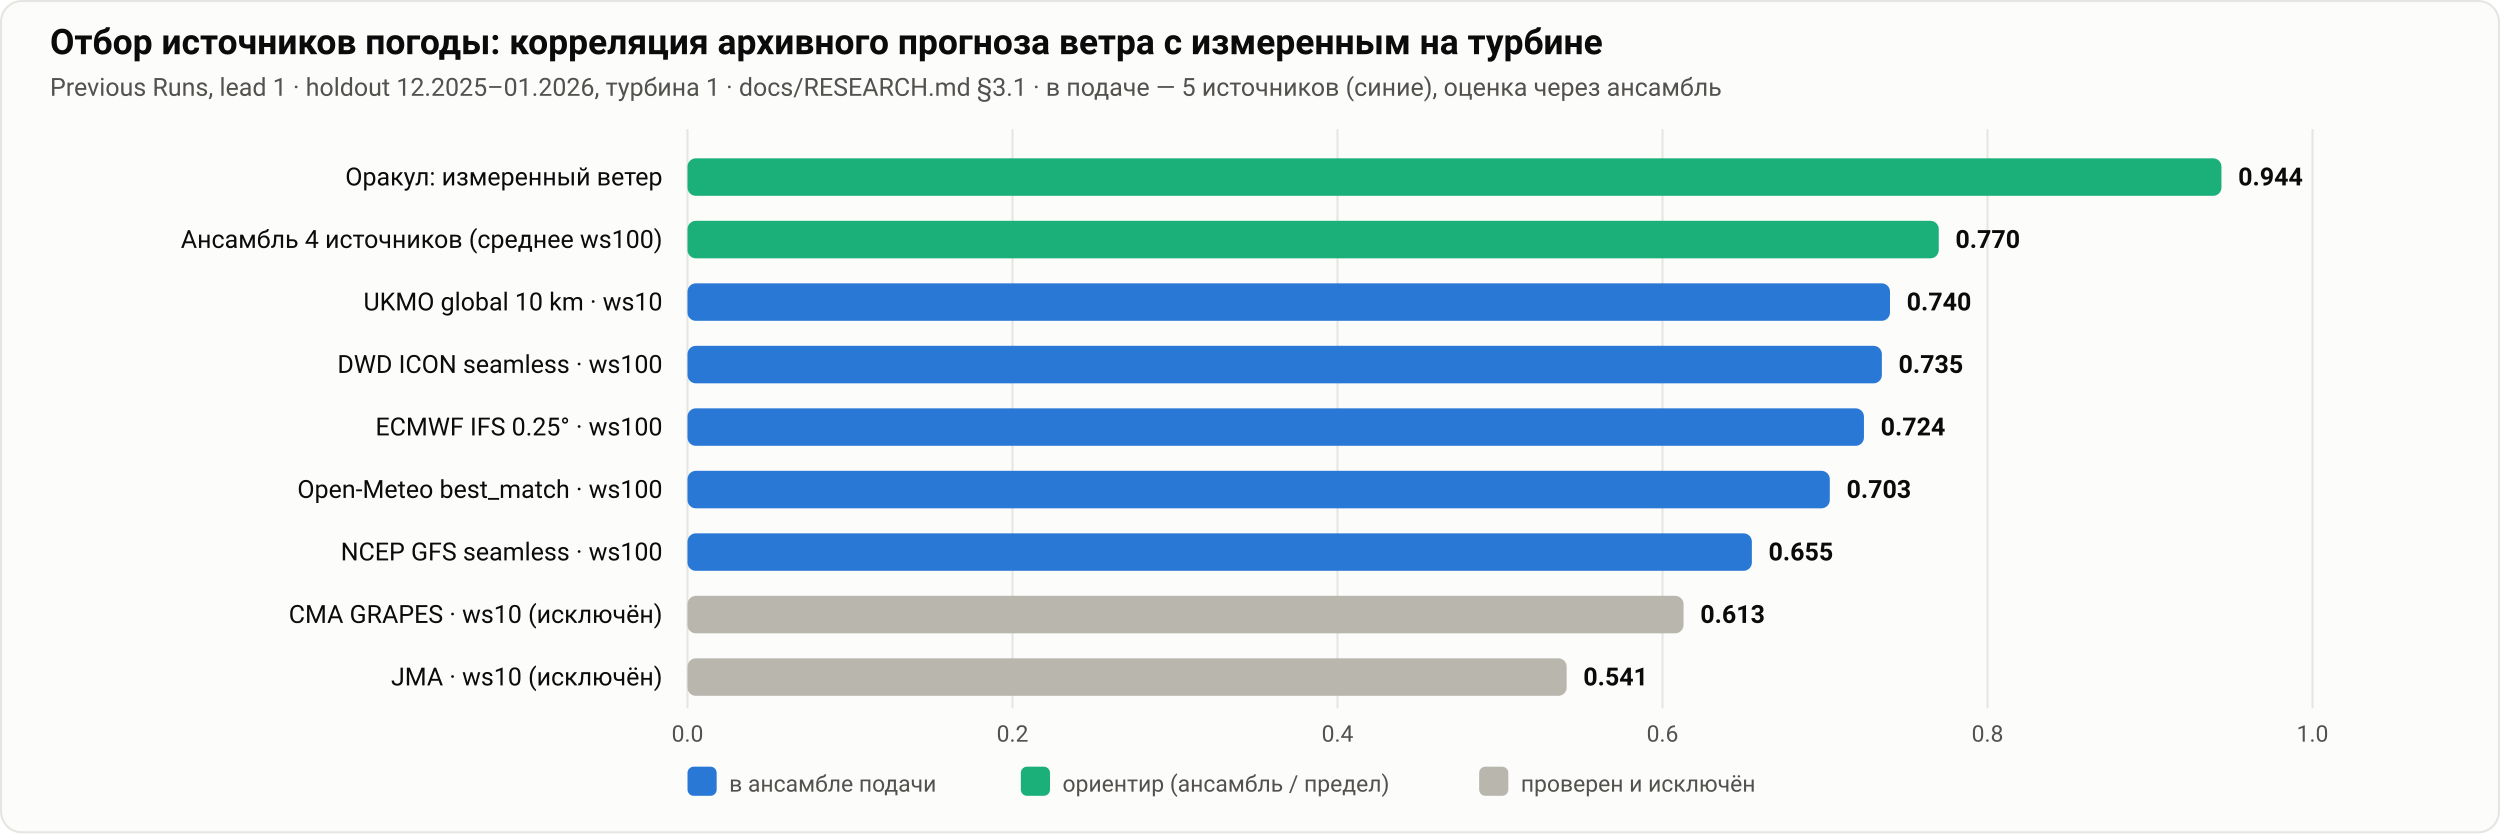
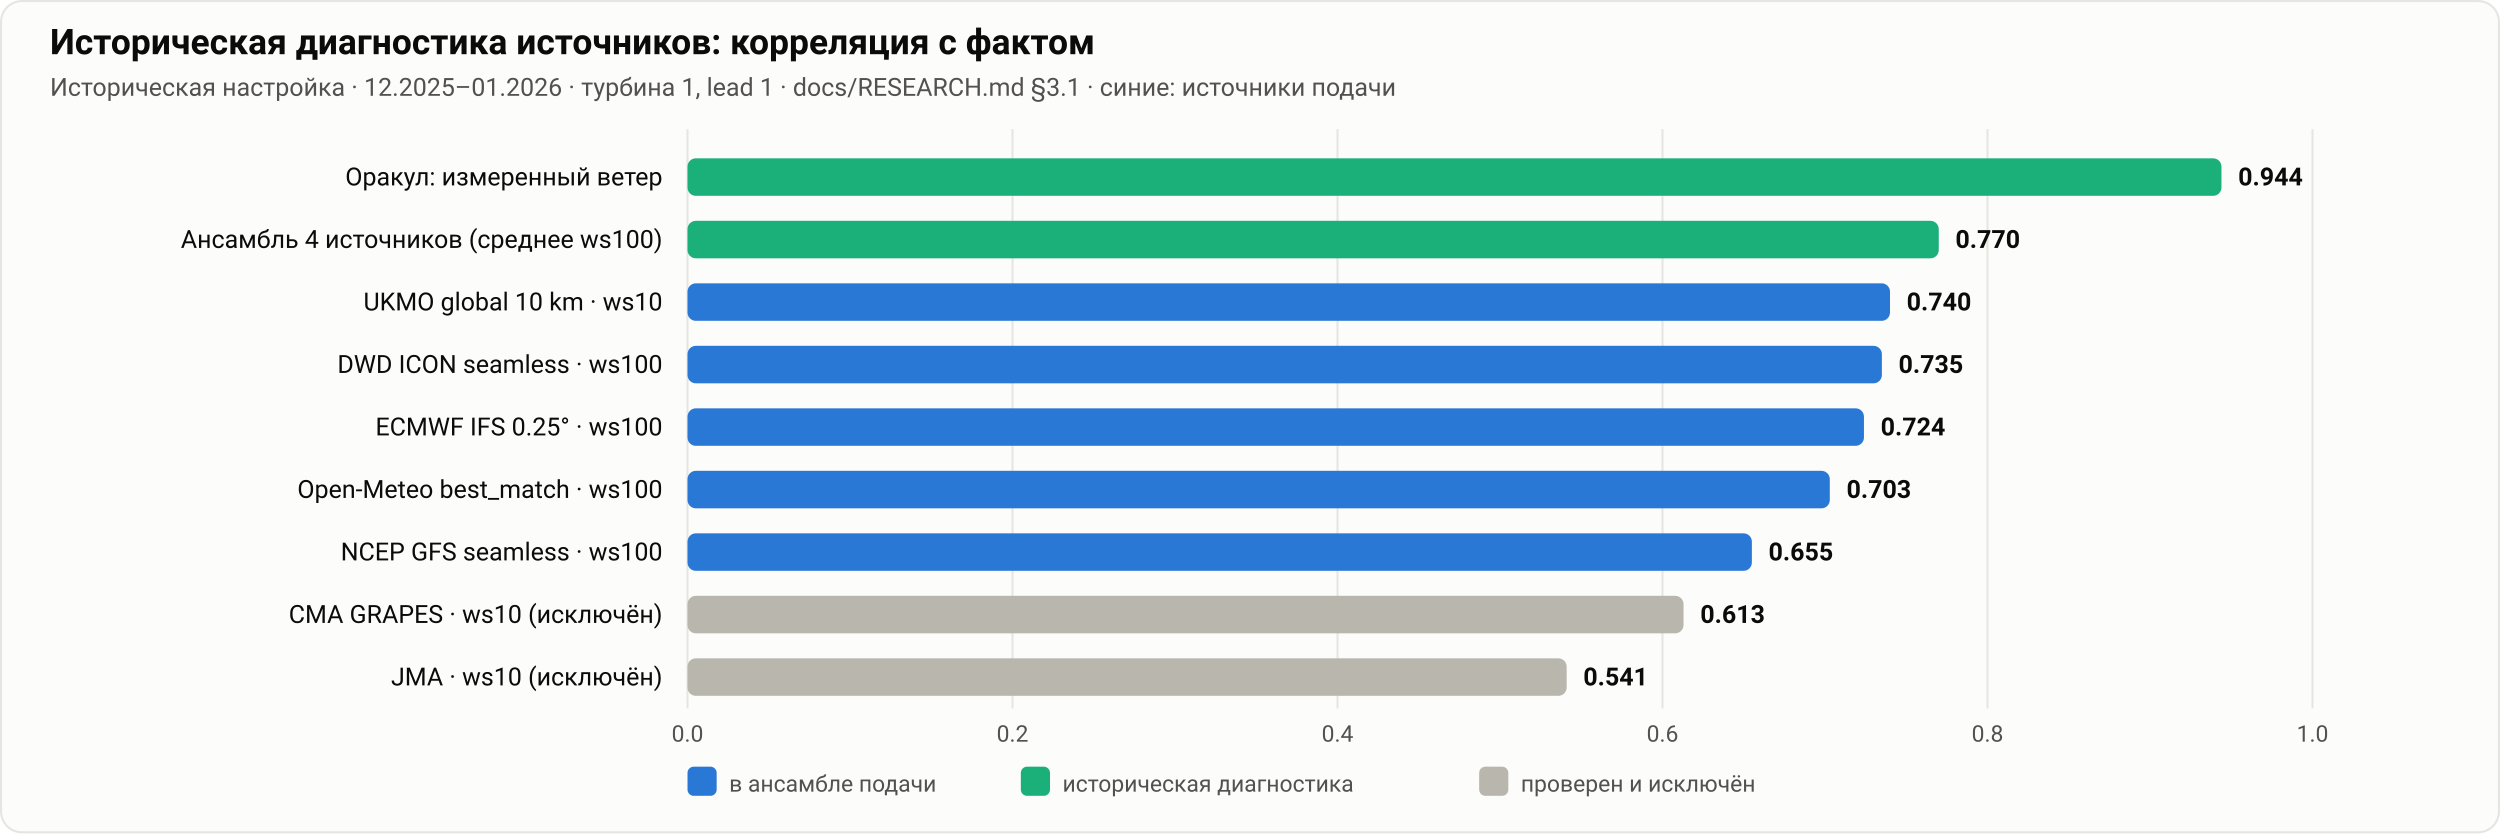
<svg xmlns="http://www.w3.org/2000/svg" width="1200" height="400" viewBox="0 0 1200 400" font-family="-apple-system,BlinkMacSystemFont,Segoe UI,Roboto,Helvetica,Arial,sans-serif">
  <rect x="0.5" y="0.5" width="1199" height="399" rx="10" fill="#fcfcfb" stroke="#e6e5e1" />
-   <text x="24" y="26" font-size="17" fill="#0b0b0b" text-anchor="start" font-weight="600">Отбор источников погоды: корреляция архивного прогноза ветра с измеренным на турбине</text>
-   <text x="24" y="46" font-size="12" fill="#52514e" text-anchor="start" font-weight="normal">Previous Runs, lead 1 · holdout 12.2025–01.2026, турбина 1 · docs/RESEARCH.md §3.1 · в подаче — 5 источников (синие), оценка через ансамбль</text>
+   <text x="24" y="26" font-size="17" fill="#0b0b0b" text-anchor="start" font-weight="600">Историческая диагностика источников: корреляция с фактом</text>
+   <text x="24" y="46" font-size="12" fill="#52514e" text-anchor="start" font-weight="normal">Историческая настройка · 12.2025–01.2026 · турбина 1, lead 1 · docs/RESEARCH.md §3.1 · синие: источники подачи</text>
  <line x1="330.0" y1="62" x2="330.0" y2="340" stroke="#e6e5e1" />
  <text x="330.0" y="356" font-size="11" fill="#52514e" text-anchor="middle" font-weight="normal">0.0</text>
  <line x1="486.0" y1="62" x2="486.0" y2="340" stroke="#e6e5e1" />
  <text x="486.0" y="356" font-size="11" fill="#52514e" text-anchor="middle" font-weight="normal">0.2</text>
  <line x1="642.0" y1="62" x2="642.0" y2="340" stroke="#e6e5e1" />
  <text x="642.0" y="356" font-size="11" fill="#52514e" text-anchor="middle" font-weight="normal">0.4</text>
  <line x1="798.0" y1="62" x2="798.0" y2="340" stroke="#e6e5e1" />
  <text x="798.0" y="356" font-size="11" fill="#52514e" text-anchor="middle" font-weight="normal">0.6</text>
  <line x1="954.0" y1="62" x2="954.0" y2="340" stroke="#e6e5e1" />
  <text x="954.0" y="356" font-size="11" fill="#52514e" text-anchor="middle" font-weight="normal">0.8</text>
  <line x1="1110.0" y1="62" x2="1110.0" y2="340" stroke="#e6e5e1" />
  <text x="1110.0" y="356" font-size="11" fill="#52514e" text-anchor="middle" font-weight="normal">1.0</text>
  <text x="318" y="89.0" font-size="12" fill="#0b0b0b" text-anchor="end" font-weight="normal">Оракул: измеренный ветер</text>
  <rect x="330" y="76" width="736.3" height="18" rx="4" fill="#1baf7a" />
  <text x="1074.32" y="89.0" font-size="12" fill="#0b0b0b" text-anchor="start" font-weight="600">0.944</text>
  <text x="318" y="119.0" font-size="12" fill="#0b0b0b" text-anchor="end" font-weight="normal">Ансамбль 4 источников (среднее ws100)</text>
  <rect x="330" y="106" width="600.6" height="18" rx="4" fill="#1baf7a" />
  <text x="938.6" y="119.0" font-size="12" fill="#0b0b0b" text-anchor="start" font-weight="600">0.770</text>
  <text x="318" y="149.0" font-size="12" fill="#0b0b0b" text-anchor="end" font-weight="normal">UKMO global 10 km · ws10</text>
  <rect x="330" y="136" width="577.2" height="18" rx="4" fill="#2a78d6" />
  <text x="915.2" y="149.0" font-size="12" fill="#0b0b0b" text-anchor="start" font-weight="600">0.740</text>
  <text x="318" y="179.0" font-size="12" fill="#0b0b0b" text-anchor="end" font-weight="normal">DWD ICON seamless · ws100</text>
  <rect x="330" y="166" width="573.3" height="18" rx="4" fill="#2a78d6" />
  <text x="911.3" y="179.0" font-size="12" fill="#0b0b0b" text-anchor="start" font-weight="600">0.735</text>
  <text x="318" y="209.0" font-size="12" fill="#0b0b0b" text-anchor="end" font-weight="normal">ECMWF IFS 0.25° · ws100</text>
  <rect x="330" y="196" width="564.7" height="18" rx="4" fill="#2a78d6" />
  <text x="902.72" y="209.0" font-size="12" fill="#0b0b0b" text-anchor="start" font-weight="600">0.724</text>
  <text x="318" y="239.0" font-size="12" fill="#0b0b0b" text-anchor="end" font-weight="normal">Open-Meteo best_match · ws100</text>
  <rect x="330" y="226" width="548.3" height="18" rx="4" fill="#2a78d6" />
  <text x="886.34" y="239.0" font-size="12" fill="#0b0b0b" text-anchor="start" font-weight="600">0.703</text>
  <text x="318" y="269.0" font-size="12" fill="#0b0b0b" text-anchor="end" font-weight="normal">NCEP GFS seamless · ws100</text>
  <rect x="330" y="256" width="510.9" height="18" rx="4" fill="#2a78d6" />
  <text x="848.9" y="269.0" font-size="12" fill="#0b0b0b" text-anchor="start" font-weight="600">0.655</text>
  <text x="318" y="299.0" font-size="12" fill="#0b0b0b" text-anchor="end" font-weight="normal">CMA GRAPES · ws10 (исключён)</text>
  <rect x="330" y="286" width="478.1" height="18" rx="4" fill="#b8b6ad" />
  <text x="816.14" y="299.0" font-size="12" fill="#0b0b0b" text-anchor="start" font-weight="600">0.613</text>
  <text x="318" y="329.0" font-size="12" fill="#0b0b0b" text-anchor="end" font-weight="normal">JMA · ws10 (исключён)</text>
  <rect x="330" y="316" width="422.0" height="18" rx="4" fill="#b8b6ad" />
  <text x="759.98" y="329.0" font-size="12" fill="#0b0b0b" text-anchor="start" font-weight="600">0.541</text>
  <rect x="330" y="368" width="14" height="14" rx="3" fill="#2a78d6" />
  <text x="350" y="380" font-size="11" fill="#52514e" text-anchor="start" font-weight="normal">в ансамбле подачи</text>
  <rect x="490" y="368" width="14" height="14" rx="3" fill="#1baf7a" />
-   <text x="510" y="380" font-size="11" fill="#52514e" text-anchor="start" font-weight="normal">ориентир (ансамбль / предел)</text>
+   <text x="510" y="380" font-size="11" fill="#52514e" text-anchor="start" font-weight="normal">историческая диагностика</text>
  <rect x="710" y="368" width="14" height="14" rx="3" fill="#b8b6ad" />
  <text x="730" y="380" font-size="11" fill="#52514e" text-anchor="start" font-weight="normal">проверен и исключён</text>
</svg>
